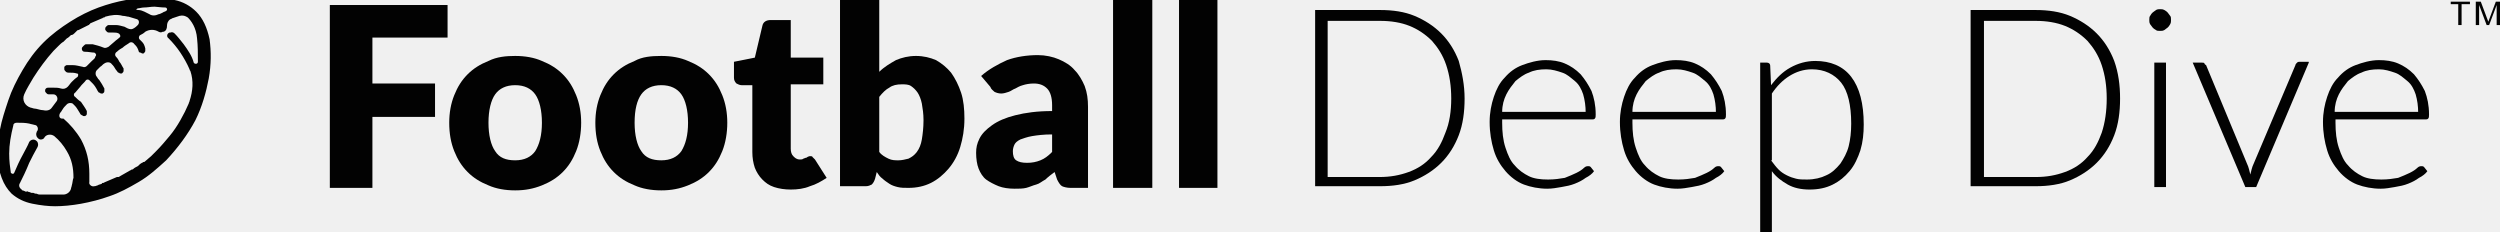
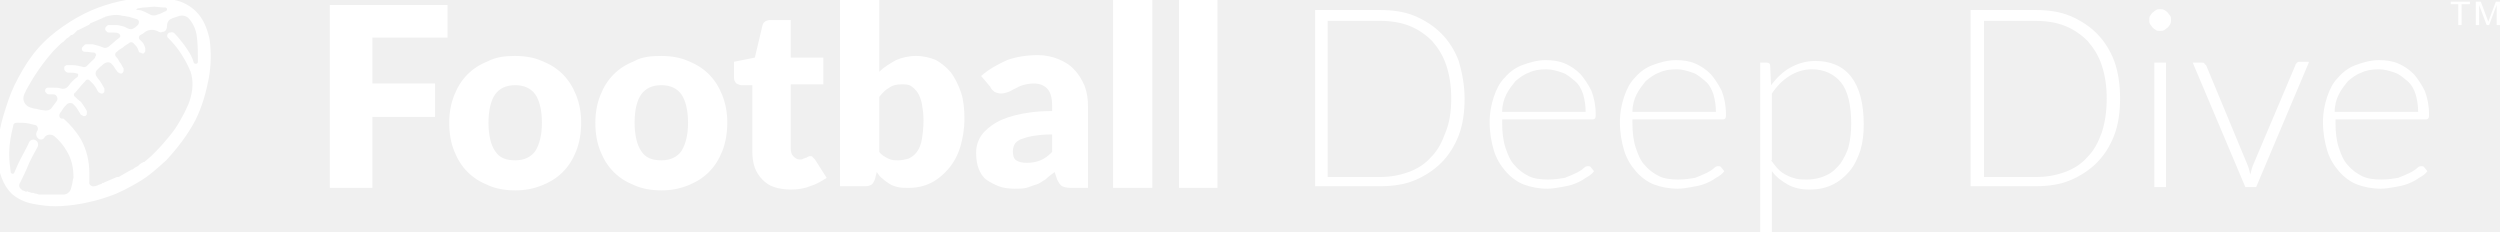
<svg xmlns="http://www.w3.org/2000/svg" version="1.1" id="Layer_1" x="0px" y="0px" viewBox="0 0 299.4 27.7" style="enable-background:new 0 0 299.4 27.7;" xml:space="preserve">
  <style type="text/css">
- 	.st0{fill:#020202;}
+ 	.st0{fill:#FFFFFF;}
</style>
  <g>
    <path class="st0" d="M44.6,4.5V10h7.5V14h-7.5v8.5h-5.1V0.6h14.1v3.9H44.6z" />
    <path class="st0" d="M61.7,6.7c1.2,0,2.3,0.2,3.2,0.6c1,0.4,1.8,0.9,2.5,1.6s1.2,1.5,1.6,2.5c0.4,1,0.6,2.1,0.6,3.3   c0,1.2-0.2,2.4-0.6,3.4s-0.9,1.8-1.6,2.5c-0.7,0.7-1.5,1.2-2.5,1.6c-1,0.4-2,0.6-3.2,0.6c-1.2,0-2.3-0.2-3.2-0.6   c-1-0.4-1.8-0.9-2.5-1.6c-0.7-0.7-1.2-1.5-1.6-2.5s-0.6-2.1-0.6-3.4c0-1.2,0.2-2.3,0.6-3.3c0.4-1,0.9-1.8,1.6-2.5s1.5-1.2,2.5-1.6   C59.5,6.8,60.6,6.7,61.7,6.7z M61.7,19.2c1.1,0,1.9-0.4,2.4-1.1c0.5-0.8,0.8-1.9,0.8-3.4c0-1.5-0.3-2.7-0.8-3.4s-1.3-1.1-2.4-1.1   c-1.1,0-1.9,0.4-2.4,1.1s-0.8,1.9-0.8,3.4c0,1.5,0.3,2.7,0.8,3.4C59.8,18.9,60.6,19.2,61.7,19.2z" />
    <path class="st0" d="M79.2,6.7c1.2,0,2.3,0.2,3.2,0.6c1,0.4,1.8,0.9,2.5,1.6s1.2,1.5,1.6,2.5c0.4,1,0.6,2.1,0.6,3.3   c0,1.2-0.2,2.4-0.6,3.4s-0.9,1.8-1.6,2.5c-0.7,0.7-1.5,1.2-2.5,1.6c-1,0.4-2,0.6-3.2,0.6c-1.2,0-2.3-0.2-3.2-0.6   c-1-0.4-1.8-0.9-2.5-1.6c-0.7-0.7-1.2-1.5-1.6-2.5s-0.6-2.1-0.6-3.4c0-1.2,0.2-2.3,0.6-3.3c0.4-1,0.9-1.8,1.6-2.5s1.5-1.2,2.5-1.6   C76.9,6.8,78,6.7,79.2,6.7z M79.2,19.2c1.1,0,1.9-0.4,2.4-1.1c0.5-0.8,0.8-1.9,0.8-3.4c0-1.5-0.3-2.7-0.8-3.4s-1.3-1.1-2.4-1.1   c-1.1,0-1.9,0.4-2.4,1.1S76,13.1,76,14.7c0,1.5,0.3,2.7,0.8,3.4C77.3,18.9,78.1,19.2,79.2,19.2z" />
    <path class="st0" d="M94.7,22.7c-0.7,0-1.4-0.1-2-0.3s-1-0.5-1.4-0.9s-0.7-0.9-0.9-1.4c-0.2-0.6-0.3-1.2-0.3-1.9v-8h-1.3   c-0.2,0-0.4-0.1-0.6-0.2c-0.2-0.2-0.3-0.4-0.3-0.7V7.4l2.5-0.5l0.9-3.8c0.1-0.5,0.5-0.7,1-0.7h2.4v4.5h3.9v3.2h-3.9v7.7   c0,0.4,0.1,0.7,0.3,0.9c0.2,0.2,0.4,0.4,0.8,0.4c0.2,0,0.3,0,0.4-0.1c0.1,0,0.2-0.1,0.3-0.1s0.2-0.1,0.2-0.1s0.2-0.1,0.3-0.1   c0.1,0,0.3,0,0.3,0.1c0.1,0.1,0.2,0.2,0.3,0.3l1.4,2.2c-0.6,0.4-1.3,0.8-2,1C96.3,22.6,95.5,22.7,94.7,22.7z" />
    <path class="st0" d="M105.3,8.6c0.6-0.6,1.3-1,2-1.4c0.7-0.3,1.5-0.5,2.4-0.5s1.7,0.2,2.4,0.5c0.7,0.4,1.3,0.9,1.8,1.5   c0.5,0.7,0.9,1.5,1.2,2.4s0.4,2,0.4,3.1c0,1.3-0.2,2.4-0.5,3.4c-0.3,1-0.8,1.9-1.4,2.6c-0.6,0.7-1.3,1.3-2.1,1.7   c-0.8,0.4-1.7,0.6-2.7,0.6c-0.5,0-0.9,0-1.3-0.1s-0.7-0.2-1-0.4c-0.3-0.2-0.6-0.4-0.8-0.6c-0.3-0.2-0.5-0.5-0.7-0.8l-0.2,0.8   c-0.1,0.3-0.2,0.5-0.4,0.7c-0.2,0.1-0.4,0.2-0.7,0.2h-3.1V0h4.7V8.6z M105.3,18.2c0.3,0.4,0.7,0.6,1.1,0.8s0.8,0.2,1.2,0.2   c0.4,0,0.8-0.1,1.2-0.2c0.4-0.2,0.7-0.4,1-0.8c0.3-0.4,0.5-0.9,0.6-1.5c0.1-0.6,0.2-1.4,0.2-2.3c0-0.8-0.1-1.4-0.2-2   c-0.1-0.5-0.3-1-0.5-1.3c-0.2-0.3-0.5-0.6-0.8-0.8s-0.7-0.2-1.1-0.2c-0.6,0-1.1,0.1-1.5,0.4c-0.4,0.2-0.8,0.6-1.2,1.1V18.2z" />
    <path class="st0" d="M117.5,9.1c0.9-0.8,2-1.4,3.1-1.9c1.1-0.4,2.4-0.6,3.7-0.6c0.9,0,1.8,0.2,2.5,0.5s1.4,0.7,1.9,1.3   c0.5,0.5,0.9,1.2,1.2,1.9c0.3,0.8,0.4,1.6,0.4,2.5v9.7h-2.1c-0.4,0-0.8-0.1-1-0.2c-0.2-0.1-0.4-0.4-0.6-0.8l-0.3-0.9   c-0.4,0.3-0.8,0.6-1.1,0.9c-0.4,0.2-0.7,0.5-1.1,0.6s-0.8,0.3-1.2,0.4c-0.4,0.1-0.9,0.1-1.4,0.1c-0.7,0-1.4-0.1-1.9-0.3   s-1.1-0.5-1.5-0.8s-0.7-0.8-0.9-1.3c-0.2-0.5-0.3-1.2-0.3-1.9c0-0.6,0.1-1.1,0.4-1.7s0.8-1.1,1.5-1.6c0.7-0.5,1.6-0.9,2.8-1.2   c1.2-0.3,2.6-0.5,4.4-0.5v-0.7c0-0.9-0.2-1.6-0.6-2c-0.4-0.4-0.9-0.6-1.6-0.6c-0.5,0-1,0.1-1.3,0.2c-0.4,0.1-0.7,0.3-0.9,0.4   c-0.3,0.1-0.5,0.3-0.8,0.4s-0.6,0.2-0.9,0.2c-0.3,0-0.6-0.1-0.8-0.2c-0.2-0.2-0.4-0.3-0.5-0.6L117.5,9.1z M125.9,16.1   c-0.9,0-1.7,0.1-2.3,0.2c-0.6,0.1-1.1,0.3-1.4,0.4c-0.4,0.2-0.6,0.4-0.7,0.6s-0.2,0.5-0.2,0.8c0,0.5,0.1,0.9,0.4,1.1   c0.3,0.2,0.7,0.3,1.3,0.3c0.6,0,1.1-0.1,1.6-0.3c0.5-0.2,0.9-0.5,1.4-1V16.1z" />
    <path class="st0" d="M138,0v22.5h-4.7V0H138z" />
    <path class="st0" d="M145.8,0v22.5h-4.6V0H145.8z" />
    <path class="st0" d="M175.4,11.8c0,1.6-0.2,3.1-0.7,4.4c-0.5,1.3-1.2,2.4-2.1,3.3c-0.9,0.9-2,1.6-3.2,2.1s-2.6,0.7-4.1,0.7h-7.8   V1.2h7.8c1.5,0,2.9,0.2,4.1,0.7c1.2,0.5,2.3,1.2,3.2,2.1s1.6,2,2.1,3.3C175.1,8.7,175.4,10.2,175.4,11.8z M173.8,11.8   c0-1.5-0.2-2.8-0.6-4c-0.4-1.2-1-2.1-1.7-2.9c-0.8-0.8-1.7-1.4-2.7-1.8s-2.2-0.6-3.5-0.6H159v18.7h6.2c1.3,0,2.4-0.2,3.5-0.6   s2-1,2.7-1.8c0.8-0.8,1.3-1.8,1.7-2.9C173.6,14.7,173.8,13.3,173.8,11.8z" />
    <path class="st0" d="M179.9,14.4v0.3c0,1.1,0.1,2.1,0.4,3c0.3,0.9,0.6,1.6,1.1,2.1c0.5,0.6,1.1,1,1.7,1.3s1.4,0.4,2.3,0.4   c0.8,0,1.4-0.1,2-0.2c0.5-0.2,1-0.4,1.4-0.6c0.4-0.2,0.7-0.4,0.9-0.6c0.2-0.2,0.4-0.2,0.5-0.2c0.1,0,0.2,0,0.3,0.1l0.4,0.5   c-0.2,0.3-0.6,0.6-1,0.8c-0.4,0.3-0.8,0.5-1.3,0.7c-0.5,0.2-1,0.3-1.6,0.4c-0.6,0.1-1.1,0.2-1.7,0.2c-1,0-2-0.2-2.8-0.5   s-1.6-0.9-2.2-1.6c-0.6-0.7-1.1-1.5-1.4-2.5c-0.3-1-0.5-2.1-0.5-3.4c0-1.1,0.2-2.1,0.5-3c0.3-0.9,0.7-1.7,1.3-2.3   c0.6-0.7,1.3-1.2,2.1-1.5s1.8-0.6,2.8-0.6c0.8,0,1.6,0.1,2.3,0.4c0.7,0.3,1.3,0.7,1.9,1.3c0.5,0.6,0.9,1.2,1.3,2   c0.3,0.8,0.5,1.7,0.5,2.8c0,0.2,0,0.4-0.1,0.5c-0.1,0.1-0.2,0.1-0.3,0.1H179.9z M189.9,13.5c0-0.8-0.1-1.5-0.3-2.2   c-0.2-0.6-0.5-1.2-1-1.6s-0.9-0.8-1.5-1c-0.6-0.2-1.2-0.4-1.9-0.4c-0.8,0-1.5,0.1-2.1,0.4c-0.6,0.2-1.1,0.6-1.6,1   c-0.4,0.5-0.8,1-1.1,1.6c-0.3,0.6-0.5,1.3-0.5,2.1H189.9z" />
    <path class="st0" d="M195.5,14.4v0.3c0,1.1,0.1,2.1,0.4,3c0.3,0.9,0.6,1.6,1.1,2.1c0.5,0.6,1.1,1,1.7,1.3s1.4,0.4,2.3,0.4   c0.8,0,1.4-0.1,2-0.2c0.5-0.2,1-0.4,1.4-0.6c0.4-0.2,0.7-0.4,0.9-0.6c0.2-0.2,0.4-0.2,0.5-0.2c0.1,0,0.2,0,0.3,0.1l0.4,0.5   c-0.2,0.3-0.6,0.6-1,0.8c-0.4,0.3-0.8,0.5-1.3,0.7c-0.5,0.2-1,0.3-1.6,0.4c-0.6,0.1-1.1,0.2-1.7,0.2c-1,0-2-0.2-2.8-0.5   s-1.6-0.9-2.2-1.6c-0.6-0.7-1.1-1.5-1.4-2.5c-0.3-1-0.5-2.1-0.5-3.4c0-1.1,0.2-2.1,0.5-3c0.3-0.9,0.7-1.7,1.3-2.3   c0.6-0.7,1.3-1.2,2.1-1.5s1.8-0.6,2.8-0.6c0.8,0,1.6,0.1,2.3,0.4c0.7,0.3,1.3,0.7,1.9,1.3c0.5,0.6,0.9,1.2,1.3,2   c0.3,0.8,0.5,1.7,0.5,2.8c0,0.2,0,0.4-0.1,0.5c-0.1,0.1-0.2,0.1-0.3,0.1H195.5z M205.5,13.5c0-0.8-0.1-1.5-0.3-2.2   c-0.2-0.6-0.5-1.2-1-1.6s-0.9-0.8-1.5-1c-0.6-0.2-1.2-0.4-1.9-0.4c-0.8,0-1.5,0.1-2.1,0.4c-0.6,0.2-1.1,0.6-1.6,1   c-0.4,0.5-0.8,1-1.1,1.6c-0.3,0.6-0.5,1.3-0.5,2.1H205.5z" />
    <path class="st0" d="M212.1,10.2c0.7-0.9,1.4-1.6,2.3-2.1c0.9-0.5,1.9-0.8,3-0.8c1.8,0,3.3,0.6,4.3,1.9c1,1.3,1.5,3.2,1.5,5.7   c0,1.1-0.1,2.1-0.4,3.1c-0.3,0.9-0.7,1.8-1.3,2.5s-1.2,1.2-2,1.6s-1.7,0.6-2.8,0.6c-1,0-1.9-0.2-2.6-0.6c-0.7-0.4-1.4-0.9-1.9-1.6   v7.3h-1.4V7.5h0.8c0.2,0,0.4,0.1,0.4,0.4L212.1,10.2z M212.1,19.2c0.3,0.4,0.6,0.8,0.9,1.1c0.3,0.3,0.6,0.5,1,0.7   c0.4,0.2,0.7,0.3,1.1,0.4c0.4,0.1,0.8,0.1,1.3,0.1c0.9,0,1.7-0.2,2.3-0.5c0.7-0.3,1.2-0.8,1.7-1.4c0.4-0.6,0.8-1.3,1-2.1   c0.2-0.8,0.3-1.7,0.3-2.7c0-2.2-0.4-3.9-1.2-4.9s-2-1.6-3.5-1.6c-1,0-1.9,0.3-2.7,0.8c-0.8,0.5-1.5,1.2-2.1,2.1V19.2z" />
    <path class="st0" d="M253.9,11.8c0,1.6-0.2,3.1-0.7,4.4c-0.5,1.3-1.2,2.4-2.1,3.3c-0.9,0.9-2,1.6-3.2,2.1s-2.6,0.7-4.1,0.7H236V1.2   h7.8c1.5,0,2.9,0.2,4.1,0.7c1.2,0.5,2.3,1.2,3.2,2.1s1.6,2,2.1,3.3C253.7,8.7,253.9,10.2,253.9,11.8z M252.3,11.8   c0-1.5-0.2-2.8-0.6-4c-0.4-1.2-1-2.1-1.7-2.9c-0.8-0.8-1.7-1.4-2.7-1.8s-2.2-0.6-3.5-0.6h-6.2v18.7h6.2c1.3,0,2.4-0.2,3.5-0.6   s2-1,2.7-1.8c0.8-0.8,1.3-1.8,1.7-2.9C252.1,14.7,252.3,13.3,252.3,11.8z" />
    <path class="st0" d="M260,2.4c0,0.2,0,0.3-0.1,0.5s-0.2,0.3-0.3,0.4c-0.1,0.1-0.3,0.2-0.4,0.3c-0.2,0.1-0.3,0.1-0.5,0.1   s-0.4,0-0.5-0.1c-0.2-0.1-0.3-0.2-0.4-0.3c-0.1-0.1-0.2-0.3-0.3-0.4c-0.1-0.2-0.1-0.3-0.1-0.5c0-0.2,0-0.4,0.1-0.5   c0.1-0.2,0.2-0.3,0.3-0.4c0.1-0.1,0.3-0.2,0.4-0.3c0.2-0.1,0.3-0.1,0.5-0.1s0.3,0,0.5,0.1s0.3,0.2,0.4,0.3c0.1,0.1,0.2,0.3,0.3,0.4   S260,2.2,260,2.4z M259.4,7.5v14.9H258V7.5H259.4z" />
    <path class="st0" d="M276.5,7.5l-6.3,14.9h-1.3l-6.3-14.9h1.1c0.1,0,0.3,0,0.3,0.1s0.2,0.2,0.2,0.2l4.9,11.8   c0.2,0.4,0.3,0.9,0.4,1.3c0.1-0.4,0.2-0.9,0.4-1.3l5-11.8c0-0.1,0.1-0.2,0.2-0.3c0.1-0.1,0.2-0.1,0.3-0.1H276.5z" />
    <path class="st0" d="M279.7,14.4v0.3c0,1.1,0.1,2.1,0.4,3c0.3,0.9,0.6,1.6,1.1,2.1c0.5,0.6,1.1,1,1.7,1.3s1.4,0.4,2.3,0.4   c0.8,0,1.4-0.1,2-0.2c0.5-0.2,1-0.4,1.4-0.6c0.4-0.2,0.7-0.4,0.9-0.6c0.2-0.2,0.4-0.2,0.5-0.2c0.1,0,0.2,0,0.3,0.1l0.4,0.5   c-0.2,0.3-0.6,0.6-1,0.8c-0.4,0.3-0.8,0.5-1.3,0.7c-0.5,0.2-1,0.3-1.6,0.4c-0.6,0.1-1.1,0.2-1.7,0.2c-1,0-2-0.2-2.8-0.5   s-1.6-0.9-2.2-1.6c-0.6-0.7-1.1-1.5-1.4-2.5c-0.3-1-0.5-2.1-0.5-3.4c0-1.1,0.2-2.1,0.5-3c0.3-0.9,0.7-1.7,1.3-2.3   c0.6-0.7,1.3-1.2,2.1-1.5s1.8-0.6,2.8-0.6c0.8,0,1.6,0.1,2.3,0.4c0.7,0.3,1.3,0.7,1.9,1.3c0.5,0.6,0.9,1.2,1.3,2   c0.3,0.8,0.5,1.7,0.5,2.8c0,0.2,0,0.4-0.1,0.5c-0.1,0.1-0.2,0.1-0.3,0.1H279.7z M289.6,13.5c0-0.8-0.1-1.5-0.3-2.2   c-0.2-0.6-0.5-1.2-1-1.6s-0.9-0.8-1.5-1c-0.6-0.2-1.2-0.4-1.9-0.4c-0.8,0-1.5,0.1-2.1,0.4c-0.6,0.2-1.1,0.6-1.6,1   c-0.4,0.5-0.8,1-1.1,1.6c-0.3,0.6-0.5,1.3-0.5,2.1H289.6z" />
  </g>
  <g>
    <path class="st0" d="M293.5,0.5V0.2h2.3v0.3h-1V3h-0.4V0.5H293.5z" />
    <path class="st0" d="M297.1,0.2l0.9,2.4l0.9-2.4h0.5V3H299V0.6h0L298.1,3h-0.3l-0.9-2.4h0V3h-0.4V0.2H297.1z" />
  </g>
  <g>
    <path class="st0" d="M25,9.4c0.3-1.7,0.3-3.2,0.1-4.7c-0.3-1.4-0.8-2.5-1.6-3.3c-0.7-0.7-1.6-1.2-2.6-1.4c-1-0.2-2-0.3-2.8-0.3   c-0.9,0-1.9,0.1-3,0.3c-1.1,0.2-2.2,0.5-3.3,0.9c-1.1,0.4-2.3,1-3.4,1.7C7.3,3.3,6.2,4.1,5.2,5.1c-1,1-1.8,2.1-2.5,3.3   C2,9.6,1.4,10.8,1,12c-0.4,1.2-0.8,2.4-1,3.5c-0.2,1.1-0.3,2.2-0.3,3.1c0,1,0.2,1.9,0.5,2.7c0.3,0.8,0.7,1.4,1.2,1.9   c0.7,0.6,1.5,1,2.5,1.2c1,0.2,1.9,0.3,2.7,0.3c0.9,0,2-0.1,3.1-0.3s2.3-0.5,3.4-0.9c1.2-0.4,2.3-1,3.5-1.7s2.2-1.6,3.3-2.6   c1.4-1.5,2.6-3.1,3.5-4.8C24.2,12.8,24.7,11,25,9.4z M16.5,1c0.2,0,0.5-0.1,0.7-0.1c0.4,0,0.9-0.1,1.3-0.1c0.2,0,0.8,0.1,1.3,0.1   c0.2,0,0.3,0.3,0.1,0.4c-0.1,0.1-0.3,0.1-0.4,0.2c-0.2,0.1-0.4,0.2-0.5,0.2c-0.4,0.2-0.8,0.2-1.1,0c-0.2-0.1-0.4-0.2-0.6-0.3   c-0.2-0.1-0.5-0.2-0.7-0.2C16.2,1.2,16.3,1.1,16.5,1z M2.9,11.3c0.3-0.7,0.7-1.3,1.1-2c0.7-1.1,1.5-2.2,2.4-3.2   C6.6,5.9,6.8,5.7,7,5.5C7.2,5.3,7.4,5.1,7.6,5c0.1-0.1,0.1-0.1,0.2-0.2C7.9,4.7,7.9,4.7,8,4.6c0.2-0.1,0.3-0.2,0.5-0.4   C8.7,4.2,8.8,4.1,9,3.9c0.1-0.1,0.1-0.1,0.2-0.2c0.1-0.1,0.1-0.1,0.2-0.1C9.6,3.5,9.8,3.4,10,3.3c0.2-0.1,0.4-0.2,0.6-0.3   c0,0,0.1,0,0.1-0.1c0,0,0.1,0,0.1-0.1c0.2-0.1,0.5-0.2,0.7-0.3c0.2-0.1,0.5-0.2,0.7-0.3c0.1,0,0.1-0.1,0.2-0.1c0.1,0,0.1,0,0.2-0.1   l0,0c0.7-0.2,1.4-0.3,2.1-0.1C15,1.9,15.2,2,15.4,2c0.3,0.1,0.7,0.2,1,0.3c0.3,0.1,0.3,0.5,0.1,0.7c0,0-0.1,0.1-0.1,0.1   c-0.2,0.2-0.5,0.4-0.7,0.4c-0.3,0-0.6-0.2-0.8-0.3c-0.4-0.1-0.7-0.2-1-0.2C13.3,3,13,3,13,3c-0.1,0-0.2,0.1-0.3,0.2   c-0.1,0.1-0.1,0.2-0.1,0.3c0,0.1,0.1,0.2,0.2,0.3c0.1,0.1,0.2,0.1,0.3,0.1c0,0,0.2,0,0.5,0c0.2,0,0.4,0,0.6,0.1   c0.2,0.1,0.3,0.4,0.1,0.5c-0.2,0.2-0.4,0.3-0.6,0.5c-0.2,0.2-0.5,0.4-0.7,0.6c-0.2,0.1-0.4,0.2-0.6,0.1c-0.5-0.2-0.9-0.3-1.3-0.4   c-0.5,0-0.8,0-0.8,0c-0.1,0-0.2,0.1-0.3,0.2C9.9,5.6,9.8,5.7,9.8,5.8c0,0.1,0,0.2,0.1,0.3c0.1,0.1,0.2,0.1,0.3,0.1   c0.4,0,0.8,0.1,1.1,0.1c0.2,0.1,0.3,0.3,0.1,0.5C11.4,7,11.2,7.1,11,7.3c-0.2,0.2-0.4,0.4-0.6,0.6C10.3,8,10.1,8.1,9.9,8   C9.4,7.9,9.1,7.8,8.7,7.8c-0.4,0-0.6,0-0.7,0c-0.1,0-0.2,0.1-0.3,0.2C7.7,8,7.7,8.1,7.7,8.3c0,0.1,0.1,0.2,0.2,0.3   C7.9,8.6,8,8.7,8.2,8.7c0.4,0,0.7,0,1,0.1c0.2,0,0.2,0.2,0.1,0.4C9,9.4,8.8,9.6,8.6,9.8c-0.2,0.2-0.3,0.4-0.5,0.6   c-0.2,0.2-0.5,0.3-0.8,0.2c-0.3-0.1-0.6-0.1-0.9-0.1c-0.4,0-0.6,0-0.6,0c-0.1,0-0.2,0-0.3,0.1c-0.1,0.1-0.1,0.2-0.1,0.3   c0,0.1,0.1,0.2,0.2,0.3c0.1,0.1,0.2,0.1,0.3,0.1c0,0,0.1,0,0.4,0c0,0,0,0,0.1,0c0.4,0,0.6,0.5,0.4,0.8c-0.1,0.1-0.2,0.3-0.3,0.4   c-0.1,0.1-0.2,0.3-0.3,0.4c-0.2,0.3-0.6,0.4-1,0.3C4.8,13.2,4.4,13,4.1,13c-0.1,0-0.3-0.1-0.4-0.1C3,12.7,2.6,12,2.9,11.3z    M8.6,22.2c0,0.1-0.1,0.3-0.1,0.4c-0.1,0.4-0.5,0.7-0.9,0.7h0c-0.1,0-0.1,0-0.2,0s-0.1,0-0.2,0c-0.2,0-0.3,0-0.5,0   c-0.2,0-0.3,0-0.5,0c0,0-0.1,0-0.1,0c0,0-0.1,0-0.1,0c0,0-0.1,0-0.1,0c0,0-0.1,0-0.1,0c0,0-0.1,0-0.1,0c0,0-0.1,0-0.1,0   c-0.1,0-0.3,0-0.4,0c-0.1,0-0.3,0-0.4,0c0,0,0,0,0,0c0,0,0,0,0,0c-0.1,0-0.2,0-0.4-0.1c-0.1,0-0.2,0-0.4-0.1c0,0-0.1,0-0.1,0   c0,0,0,0-0.1,0c-0.1,0-0.2-0.1-0.3-0.1c-0.1,0-0.2-0.1-0.3-0.1h0C3.2,23,3.1,23,3,22.9c-0.1,0-0.2-0.1-0.3-0.1c0,0-0.1,0-0.1-0.1   c-0.3-0.2-0.4-0.5-0.2-0.8c0.3-0.6,0.7-1.4,1.1-2.4c0.3-0.6,0.6-1.2,1-1.9c0.1-0.2,0.1-0.5-0.1-0.7c-0.3-0.3-0.7-0.2-0.9,0.1   C3.3,17.5,3,18,2.8,18.4C2.3,19.3,2,20,1.7,20.7c-0.1,0.2-0.3,0.1-0.4,0c-0.1-0.7-0.2-1.4-0.2-2.3c0-1.1,0.2-2.2,0.5-3.4   c0-0.2,0.2-0.3,0.4-0.3c0,0,0.1,0,0.1,0c0.5,0,0.9,0,1.4,0.1c0.3,0.1,0.5,0.1,0.8,0.2c0.2,0.1,0.3,0.4,0.2,0.6   c0,0.1-0.1,0.1-0.1,0.2c-0.1,0.2-0.1,0.5,0.1,0.7l0.1,0.1c0.2,0.2,0.6,0.1,0.7-0.1c0,0,0,0,0,0c0.2-0.4,0.8-0.5,1.2-0.2   c0.6,0.5,1.1,1.1,1.5,1.8c0.6,1,0.8,2,0.8,3.2C8.7,21.5,8.7,21.9,8.6,22.2z M22.7,12.1c0,0.1-0.1,0.2-0.1,0.3c-0.3,0.7-0.6,1.3-1,2   c-0.4,0.7-0.8,1.3-1.3,1.9c-0.5,0.6-1,1.2-1.6,1.8c-0.2,0.2-0.4,0.4-0.6,0.6c-0.2,0.2-0.5,0.4-0.7,0.6c-0.1,0.1-0.1,0.1-0.2,0.1   c-0.1,0-0.1,0.1-0.2,0.1c-0.2,0.1-0.4,0.3-0.5,0.4c-0.2,0.1-0.4,0.2-0.5,0.3c-0.1,0.1-0.1,0.1-0.2,0.1c-0.1,0-0.1,0.1-0.2,0.1   c-0.2,0.1-0.5,0.3-0.7,0.4c-0.2,0.1-0.5,0.3-0.7,0.4c0,0,0,0-0.1,0c0,0,0,0-0.1,0c-0.2,0.1-0.5,0.2-0.7,0.3   c-0.2,0.1-0.5,0.2-0.7,0.3c-0.1,0-0.1,0.1-0.2,0.1c-0.1,0-0.2,0-0.2,0.1c-0.2,0.1-0.4,0.1-0.5,0.2c-0.1,0-0.2,0.1-0.4,0.1   c-0.3,0.1-0.7-0.2-0.6-0.5c0,0,0-0.1,0-0.1c0-0.3,0-0.6,0-0.9c0-1.5-0.3-2.8-1-4.1c-0.6-1-1.3-1.8-2.1-2.5C7,14.3,7,13.7,7.3,13.4   c0.1-0.1,0.1-0.2,0.2-0.3c0.1-0.2,0.3-0.4,0.5-0.6c0.2-0.2,0.5-0.2,0.7-0.1c0.1,0.1,0.2,0.2,0.3,0.3c0.2,0.2,0.4,0.6,0.6,0.9   c0,0.1,0.1,0.1,0.2,0.2c0.1,0,0.1,0.1,0.2,0.1c0,0,0.1,0,0.1,0c0,0,0.1,0,0.1,0c0.1-0.1,0.2-0.1,0.2-0.3c0-0.1,0-0.2,0-0.3   c-0.2-0.4-0.5-0.8-0.7-1.1C9.4,12,9.2,11.8,9,11.6c-0.2-0.1-0.2-0.4,0-0.5c0.2-0.2,0.4-0.5,0.6-0.7c0.2-0.3,0.5-0.5,0.7-0.8   c0.1-0.1,0.3-0.1,0.4,0c0.1,0.1,0.3,0.3,0.4,0.4c0.2,0.2,0.4,0.5,0.6,0.9c0.1,0.1,0.1,0.2,0.2,0.2c0.1,0,0.1,0.1,0.2,0.1   c0,0,0.1,0,0.1,0c0,0,0.1,0,0.1,0c0.1-0.1,0.2-0.1,0.2-0.3c0-0.1,0-0.2,0-0.3c-0.2-0.4-0.4-0.7-0.6-1c-0.1-0.1-0.2-0.2-0.3-0.4   c-0.2-0.2-0.2-0.6,0-0.8c0.1-0.1,0.3-0.3,0.4-0.4c0.2-0.1,0.3-0.3,0.5-0.4c0.3-0.2,0.7-0.2,0.9,0.1c0,0,0.1,0.1,0.1,0.1   c0.2,0.2,0.3,0.5,0.5,0.7c0.1,0.1,0.1,0.2,0.2,0.2c0.1,0,0.1,0.1,0.2,0.1c0,0,0.1,0,0.1,0c0,0,0.1,0,0.1,0c0.1-0.1,0.2-0.2,0.2-0.3   c0-0.1,0-0.2,0-0.3c-0.2-0.3-0.3-0.6-0.5-0.8C14.1,7,14,6.9,13.9,6.8c-0.2-0.2-0.1-0.5,0.1-0.6c0.2-0.2,0.5-0.4,0.7-0.5   c0.2-0.2,0.4-0.3,0.7-0.5C15.6,5,15.9,5,16.1,5.3c0,0,0.1,0.1,0.1,0.1c0.2,0.2,0.3,0.4,0.4,0.7c0,0.1,0.1,0.2,0.2,0.2   c0.1,0,0.2,0.1,0.2,0.1c0,0,0.1,0,0.1,0c0,0,0.1,0,0.1,0c0.1-0.1,0.2-0.2,0.2-0.3c0-0.1,0-0.2,0-0.3C17.3,5.4,17.2,5.2,17,5   c-0.1-0.1-0.2-0.2-0.3-0.3c-0.1-0.1-0.1-0.4,0.1-0.5c0.2-0.1,0.4-0.2,0.6-0.4l0,0c0.5-0.3,1.1-0.3,1.6,0c0.2,0.1,0.3,0.1,0.5,0   l0.1,0c0.3-0.1,0.4-0.4,0.4-0.7c0-0.3,0.1-0.6,0.4-0.8c0.1,0,0.2-0.1,0.2-0.1c0.3-0.1,0.6-0.2,0.9-0.3c0.4-0.1,0.7,0,1,0.2   c0.4,0.4,1,1.2,1.1,2.5c0.1,0.9,0.1,1.8,0.1,2.8c0,0.3-0.4,0.3-0.5,0.1C23,6.7,22.5,6,22,5.3c-0.4-0.5-0.7-0.9-1.1-1.3   c-0.1-0.1-0.3-0.2-0.5-0.1l-0.1,0c-0.3,0.1-0.4,0.5-0.1,0.7c0,0,0,0,0,0c0.5,0.5,1,1.1,1.4,1.7c0.4,0.6,0.8,1.3,1.1,2   c0,0.1,0.1,0.2,0.1,0.2C23.2,9.7,23.1,10.9,22.7,12.1z" />
  </g>
</svg>
